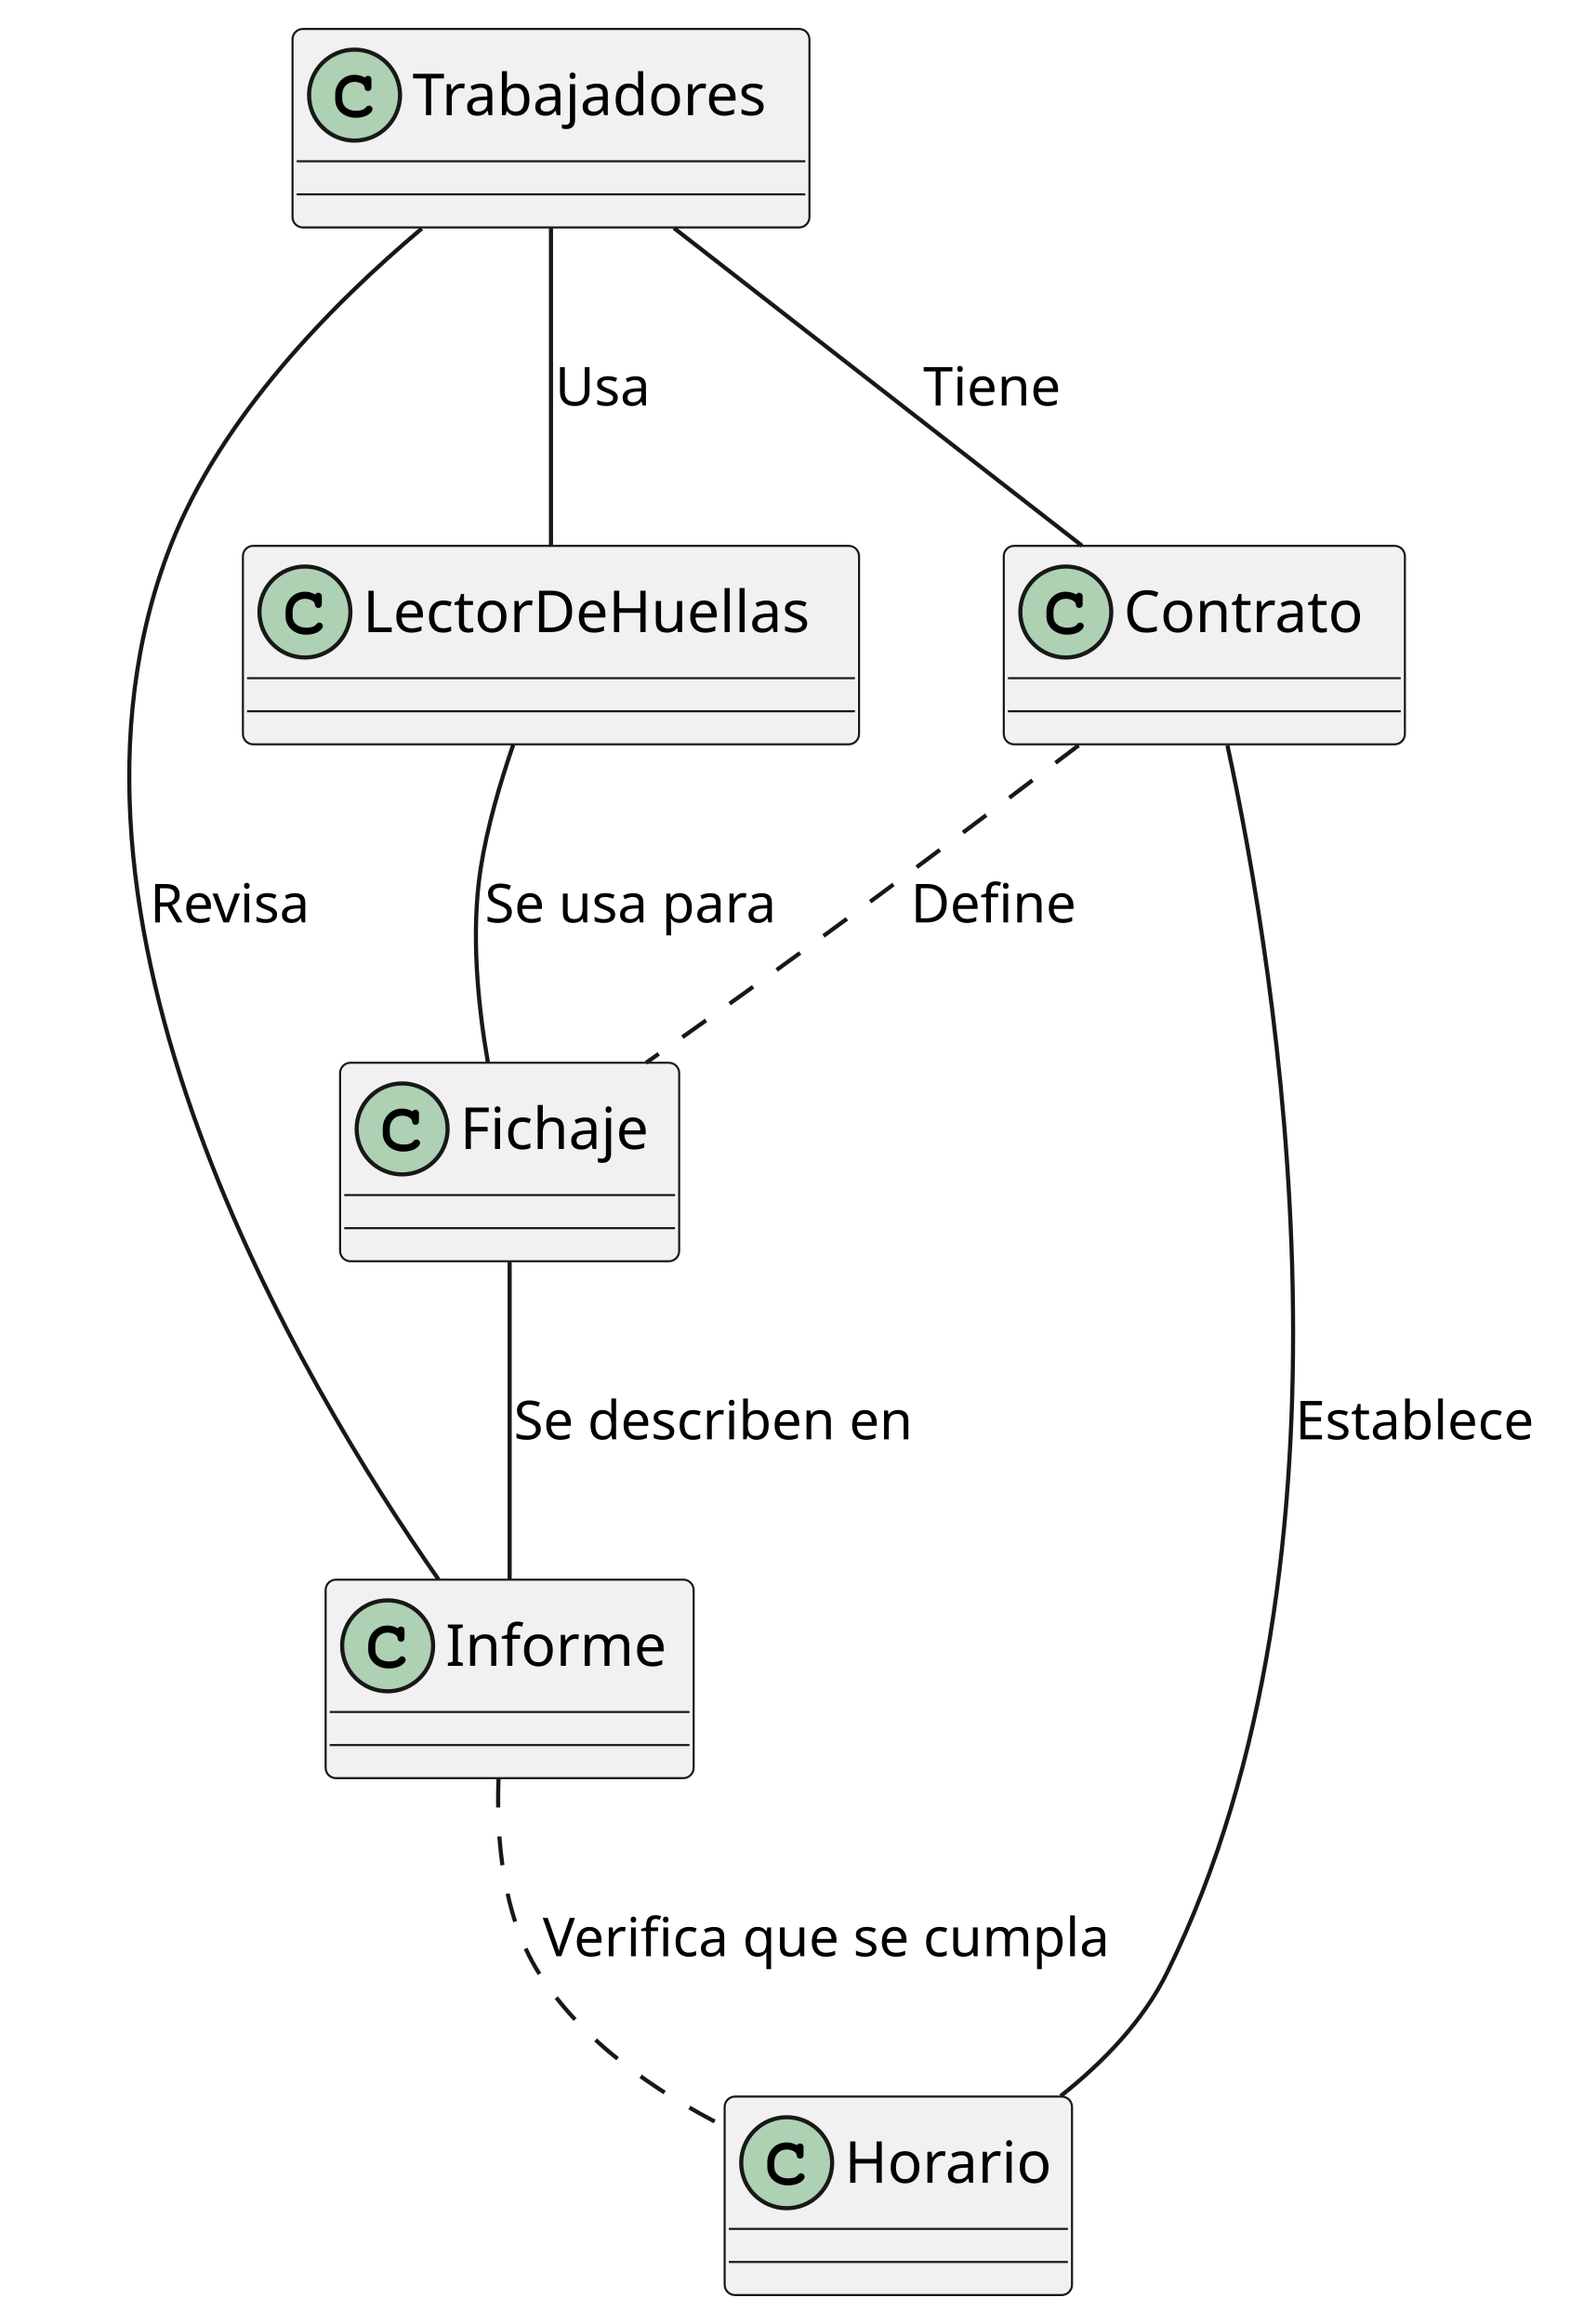
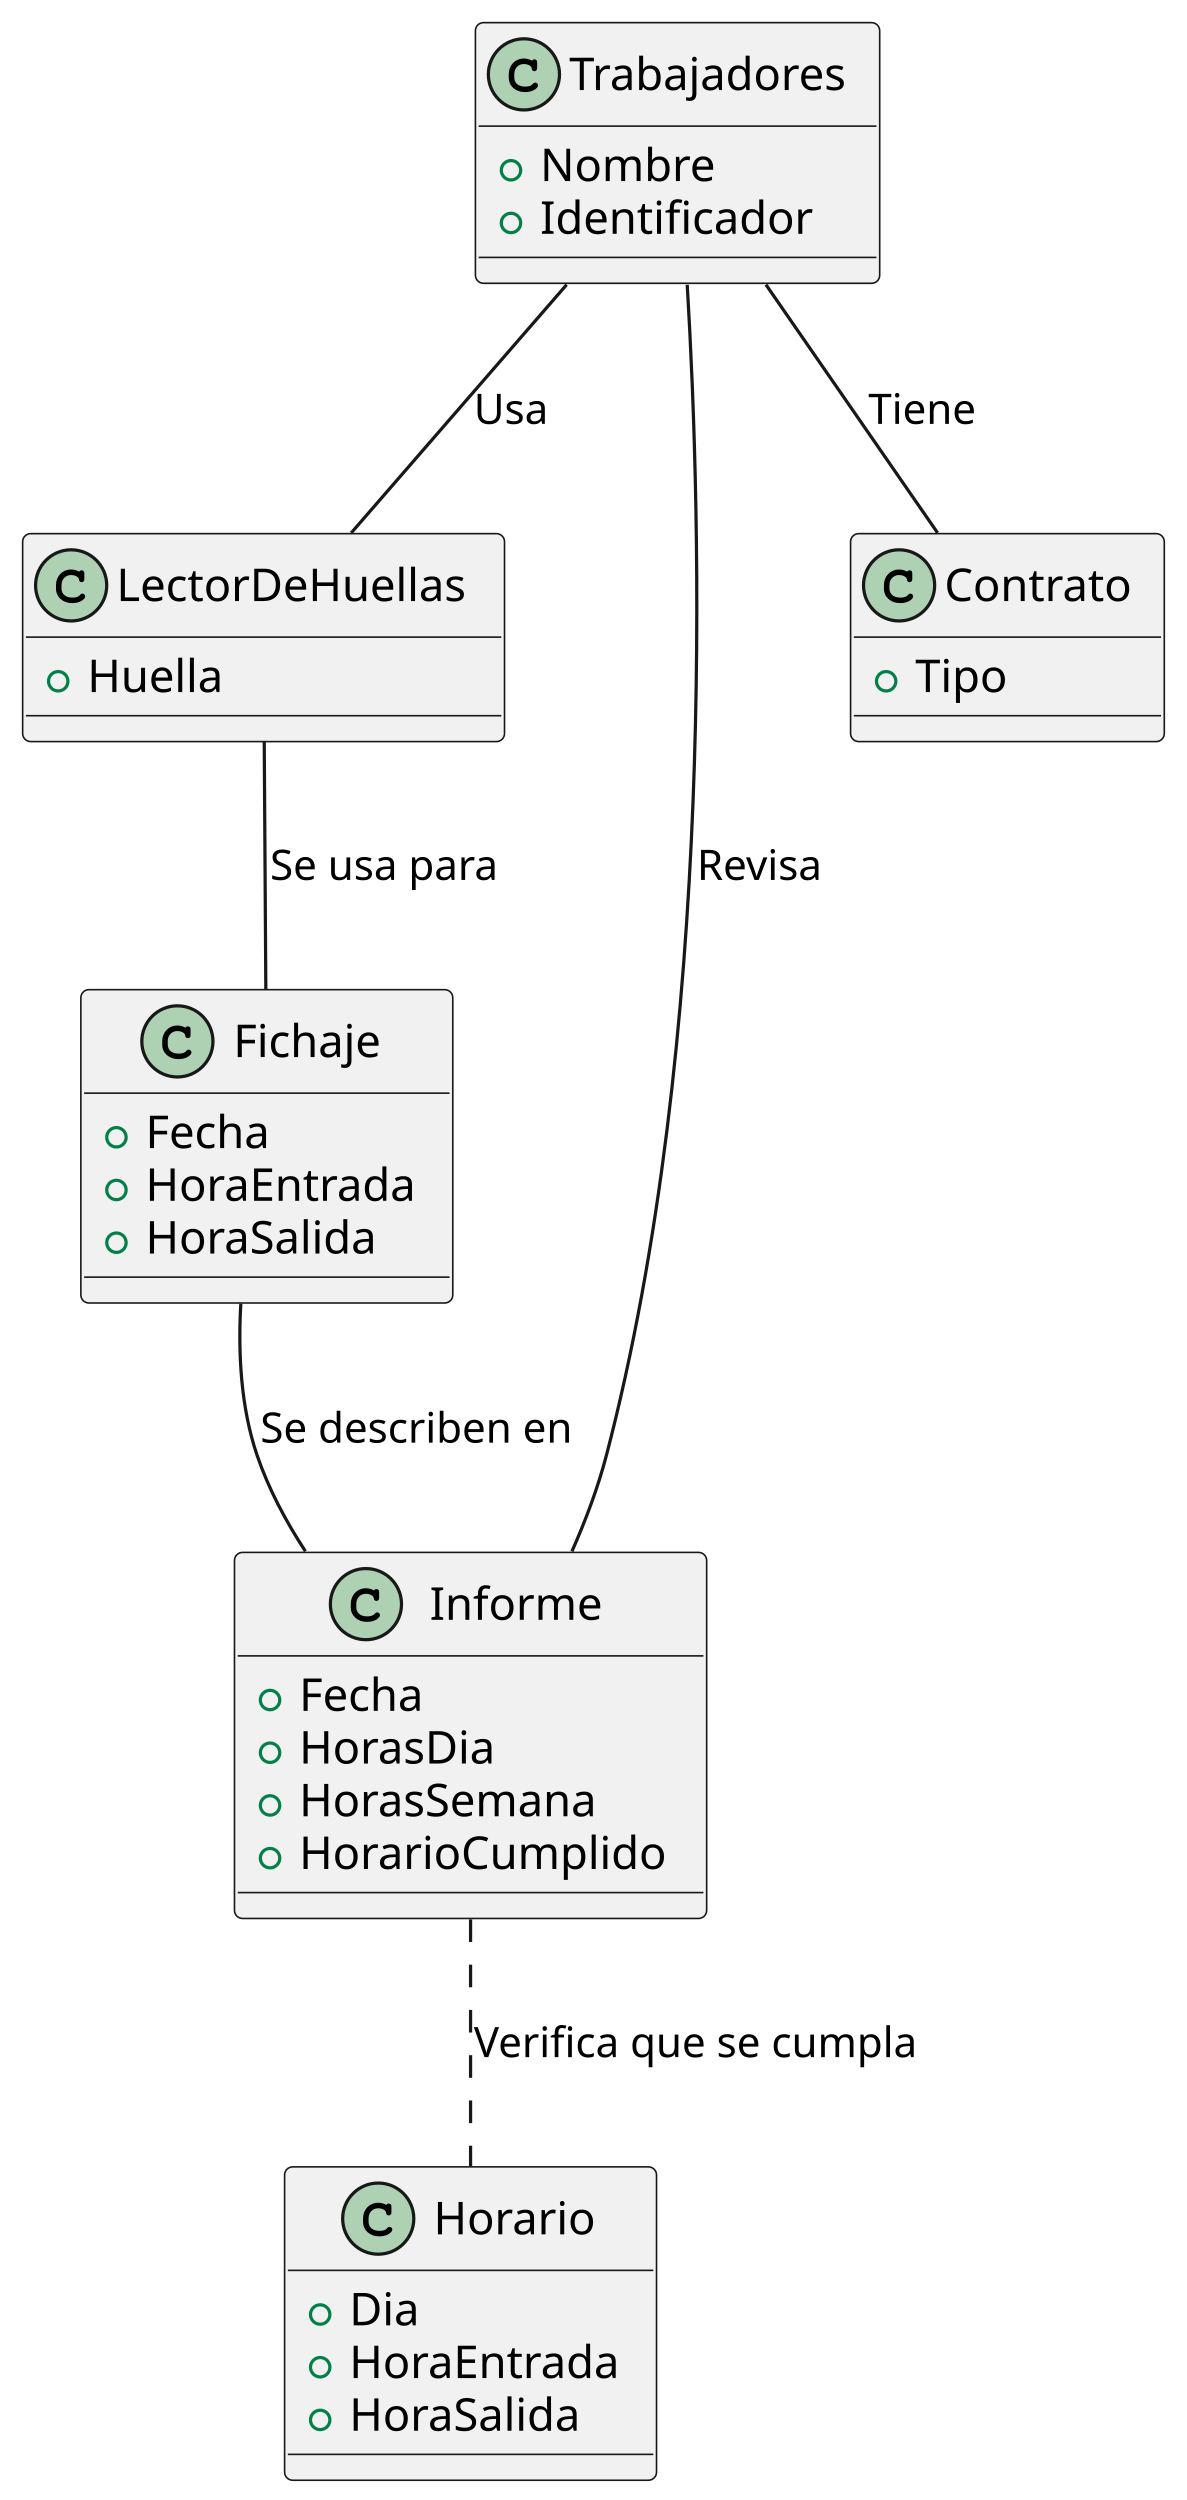
- <svg xmlns="http://www.w3.org/2000/svg" contentStyleType="text/css" height="562px" preserveAspectRatio="none" style="width:383px;height:562px;background:#FFFFFF;" version="1.1" viewBox="0 0 383 562" width="383px" zoomAndPan="magnify">
+ <svg xmlns="http://www.w3.org/2000/svg" contentStyleType="text/css" height="773px" preserveAspectRatio="none" style="width:367px;height:773px;background:#FFFFFF;" version="1.1" viewBox="0 0 367 773" width="367px" zoomAndPan="magnify">
  <defs />
  <g>
    <g id="elem_Trabajadores">
-       <rect codeLine="1" fill="#F1F1F1" height="48" id="Trabajadores" rx="2.5" ry="2.5" style="stroke:#181818;stroke-width:0.5;" width="125" x="70.745" y="7" />
-       <ellipse cx="85.745" cy="23" fill="#ADD1B2" rx="11" ry="11" style="stroke:#181818;stroke-width:1.0;" />
-       <path d="M88.089,18.672 C87.151,18.234 86.558,18.094 85.683,18.094 C83.058,18.094 81.058,20.172 81.058,22.891 L81.058,24.016 C81.058,26.594 83.167,28.484 86.058,28.484 C87.276,28.484 88.433,28.188 89.183,27.641 C89.761,27.234 90.089,26.781 90.089,26.391 C90.089,25.938 89.698,25.547 89.229,25.547 C89.011,25.547 88.808,25.625 88.62,25.812 C88.167,26.297 88.167,26.297 87.979,26.391 C87.558,26.656 86.87,26.781 86.104,26.781 C84.058,26.781 82.761,25.688 82.761,23.984 L82.761,22.891 C82.761,21.109 84.011,19.797 85.745,19.797 C86.323,19.797 86.933,19.953 87.401,20.203 C87.886,20.484 88.058,20.703 88.151,21.109 C88.214,21.516 88.245,21.641 88.386,21.766 C88.526,21.906 88.761,22.016 88.979,22.016 C89.245,22.016 89.511,21.875 89.683,21.656 C89.792,21.5 89.823,21.312 89.823,20.891 L89.823,19.469 C89.823,19.031 89.808,18.906 89.714,18.75 C89.558,18.484 89.276,18.344 88.979,18.344 C88.683,18.344 88.479,18.438 88.261,18.75 L88.089,18.672 Z " fill="#000000" />
-       <text fill="#000000" font-family="sans-serif" font-size="14" lengthAdjust="spacing" textLength="93" x="99.745" y="27.847">Trabajadores</text>
-       <line style="stroke:#181818;stroke-width:0.5;" x1="71.745" x2="194.745" y1="39" y2="39" />
-       <line style="stroke:#181818;stroke-width:0.5;" x1="71.745" x2="194.745" y1="47" y2="47" />
+       <rect codeLine="1" fill="#F1F1F1" height="80.594" id="Trabajadores" rx="2.5" ry="2.5" style="stroke:#181818;stroke-width:0.5;" width="125" x="147" y="7" />
+       <ellipse cx="162" cy="23" fill="#ADD1B2" rx="11" ry="11" style="stroke:#181818;stroke-width:1.0;" />
+       <path d="M164.344,18.672 C163.406,18.234 162.812,18.094 161.938,18.094 C159.312,18.094 157.312,20.172 157.312,22.891 L157.312,24.016 C157.312,26.594 159.422,28.484 162.312,28.484 C163.531,28.484 164.688,28.188 165.438,27.641 C166.016,27.234 166.344,26.781 166.344,26.391 C166.344,25.938 165.953,25.547 165.484,25.547 C165.266,25.547 165.062,25.625 164.875,25.812 C164.422,26.297 164.422,26.297 164.234,26.391 C163.812,26.656 163.125,26.781 162.359,26.781 C160.312,26.781 159.016,25.688 159.016,23.984 L159.016,22.891 C159.016,21.109 160.266,19.797 162,19.797 C162.578,19.797 163.188,19.953 163.656,20.203 C164.141,20.484 164.312,20.703 164.406,21.109 C164.469,21.516 164.5,21.641 164.641,21.766 C164.781,21.906 165.016,22.016 165.234,22.016 C165.5,22.016 165.766,21.875 165.938,21.656 C166.047,21.5 166.078,21.312 166.078,20.891 L166.078,19.469 C166.078,19.031 166.062,18.906 165.969,18.75 C165.812,18.484 165.531,18.344 165.234,18.344 C164.938,18.344 164.734,18.438 164.516,18.75 L164.344,18.672 Z " fill="#000000" />
+       <text fill="#000000" font-family="sans-serif" font-size="14" lengthAdjust="spacing" textLength="93" x="176" y="27.847">Trabajadores</text>
+       <line style="stroke:#181818;stroke-width:0.5;" x1="148" x2="271" y1="39" y2="39" />
+       <ellipse cx="158" cy="52.648" fill="none" rx="3" ry="3" style="stroke:#038048;stroke-width:1.0;" />
+       <text fill="#000000" font-family="sans-serif" font-size="14" lengthAdjust="spacing" textLength="58" x="167" y="55.995">Nombre</text>
+       <ellipse cx="158" cy="68.945" fill="none" rx="3" ry="3" style="stroke:#038048;stroke-width:1.0;" />
+       <text fill="#000000" font-family="sans-serif" font-size="14" lengthAdjust="spacing" textLength="92" x="167" y="72.292">Identificador</text>
+       <line style="stroke:#181818;stroke-width:0.5;" x1="148" x2="271" y1="79.594" y2="79.594" />
    </g>
    <g id="elem_LectorDeHuellas">
-       <rect codeLine="3" fill="#F1F1F1" height="48" id="LectorDeHuellas" rx="2.5" ry="2.5" style="stroke:#181818;stroke-width:0.5;" width="149" x="58.745" y="132" />
-       <ellipse cx="73.745" cy="148" fill="#ADD1B2" rx="11" ry="11" style="stroke:#181818;stroke-width:1.0;" />
-       <path d="M76.089,143.672 C75.151,143.234 74.558,143.094 73.683,143.094 C71.058,143.094 69.058,145.172 69.058,147.891 L69.058,149.016 C69.058,151.594 71.167,153.484 74.058,153.484 C75.276,153.484 76.433,153.188 77.183,152.641 C77.761,152.234 78.089,151.781 78.089,151.391 C78.089,150.938 77.698,150.547 77.229,150.547 C77.011,150.547 76.808,150.625 76.62,150.812 C76.167,151.297 76.167,151.297 75.979,151.391 C75.558,151.656 74.87,151.781 74.104,151.781 C72.058,151.781 70.761,150.688 70.761,148.984 L70.761,147.891 C70.761,146.109 72.011,144.797 73.745,144.797 C74.323,144.797 74.933,144.953 75.401,145.203 C75.886,145.484 76.058,145.703 76.151,146.109 C76.214,146.516 76.245,146.641 76.386,146.766 C76.526,146.906 76.761,147.016 76.979,147.016 C77.245,147.016 77.511,146.875 77.683,146.656 C77.792,146.5 77.823,146.312 77.823,145.891 L77.823,144.469 C77.823,144.031 77.808,143.906 77.714,143.75 C77.558,143.484 77.276,143.344 76.979,143.344 C76.683,143.344 76.479,143.438 76.261,143.75 L76.089,143.672 Z " fill="#000000" />
-       <text fill="#000000" font-family="sans-serif" font-size="14" lengthAdjust="spacing" textLength="117" x="87.745" y="152.847">LectorDeHuellas</text>
-       <line style="stroke:#181818;stroke-width:0.5;" x1="59.745" x2="206.745" y1="164" y2="164" />
-       <line style="stroke:#181818;stroke-width:0.5;" x1="59.745" x2="206.745" y1="172" y2="172" />
+       <rect codeLine="5" fill="#F1F1F1" height="64.297" id="LectorDeHuellas" rx="2.5" ry="2.5" style="stroke:#181818;stroke-width:0.5;" width="149" x="7" y="165" />
+       <ellipse cx="22" cy="181" fill="#ADD1B2" rx="11" ry="11" style="stroke:#181818;stroke-width:1.0;" />
+       <path d="M24.344,176.672 C23.406,176.234 22.812,176.094 21.938,176.094 C19.312,176.094 17.312,178.172 17.312,180.891 L17.312,182.016 C17.312,184.594 19.422,186.484 22.312,186.484 C23.531,186.484 24.688,186.188 25.438,185.641 C26.016,185.234 26.344,184.781 26.344,184.391 C26.344,183.938 25.953,183.547 25.484,183.547 C25.266,183.547 25.062,183.625 24.875,183.812 C24.422,184.297 24.422,184.297 24.234,184.391 C23.812,184.656 23.125,184.781 22.359,184.781 C20.312,184.781 19.016,183.688 19.016,181.984 L19.016,180.891 C19.016,179.109 20.266,177.797 22,177.797 C22.578,177.797 23.188,177.953 23.656,178.203 C24.141,178.484 24.312,178.703 24.406,179.109 C24.469,179.516 24.5,179.641 24.641,179.766 C24.781,179.906 25.016,180.016 25.234,180.016 C25.5,180.016 25.766,179.875 25.938,179.656 C26.047,179.5 26.078,179.312 26.078,178.891 L26.078,177.469 C26.078,177.031 26.062,176.906 25.969,176.75 C25.812,176.484 25.531,176.344 25.234,176.344 C24.938,176.344 24.734,176.438 24.516,176.75 L24.344,176.672 Z " fill="#000000" />
+       <text fill="#000000" font-family="sans-serif" font-size="14" lengthAdjust="spacing" textLength="117" x="36" y="185.847">LectorDeHuellas</text>
+       <line style="stroke:#181818;stroke-width:0.5;" x1="8" x2="155" y1="197" y2="197" />
+       <ellipse cx="18" cy="210.648" fill="none" rx="3" ry="3" style="stroke:#038048;stroke-width:1.0;" />
+       <text fill="#000000" font-family="sans-serif" font-size="14" lengthAdjust="spacing" textLength="43" x="27" y="213.995">Huella</text>
+       <line style="stroke:#181818;stroke-width:0.5;" x1="8" x2="155" y1="221.297" y2="221.297" />
    </g>
    <g id="elem_Fichaje">
-       <rect codeLine="5" fill="#F1F1F1" height="48" id="Fichaje" rx="2.5" ry="2.5" style="stroke:#181818;stroke-width:0.5;" width="82" x="82.245" y="257" />
-       <ellipse cx="97.245" cy="273" fill="#ADD1B2" rx="11" ry="11" style="stroke:#181818;stroke-width:1.0;" />
-       <path d="M99.589,268.672 C98.651,268.234 98.058,268.094 97.183,268.094 C94.558,268.094 92.558,270.172 92.558,272.891 L92.558,274.016 C92.558,276.594 94.667,278.484 97.558,278.484 C98.776,278.484 99.933,278.188 100.683,277.641 C101.261,277.234 101.589,276.781 101.589,276.391 C101.589,275.938 101.198,275.547 100.729,275.547 C100.511,275.547 100.308,275.625 100.12,275.812 C99.667,276.297 99.667,276.297 99.479,276.391 C99.058,276.656 98.37,276.781 97.604,276.781 C95.558,276.781 94.261,275.688 94.261,273.984 L94.261,272.891 C94.261,271.109 95.511,269.797 97.245,269.797 C97.823,269.797 98.433,269.953 98.901,270.203 C99.386,270.484 99.558,270.703 99.651,271.109 C99.714,271.516 99.745,271.641 99.886,271.766 C100.026,271.906 100.261,272.016 100.479,272.016 C100.745,272.016 101.011,271.875 101.183,271.656 C101.292,271.5 101.323,271.312 101.323,270.891 L101.323,269.469 C101.323,269.031 101.308,268.906 101.214,268.75 C101.058,268.484 100.776,268.344 100.479,268.344 C100.183,268.344 99.979,268.438 99.761,268.75 L99.589,268.672 Z " fill="#000000" />
-       <text fill="#000000" font-family="sans-serif" font-size="14" lengthAdjust="spacing" textLength="50" x="111.245" y="277.847">Fichaje</text>
-       <line style="stroke:#181818;stroke-width:0.5;" x1="83.245" x2="163.245" y1="289" y2="289" />
-       <line style="stroke:#181818;stroke-width:0.5;" x1="83.245" x2="163.245" y1="297" y2="297" />
+       <rect codeLine="8" fill="#F1F1F1" height="96.891" id="Fichaje" rx="2.5" ry="2.5" style="stroke:#181818;stroke-width:0.5;" width="115" x="25" y="306" />
+       <ellipse cx="54.85" cy="322" fill="#ADD1B2" rx="11" ry="11" style="stroke:#181818;stroke-width:1.0;" />
+       <path d="M57.194,317.672 C56.256,317.234 55.663,317.094 54.788,317.094 C52.163,317.094 50.163,319.172 50.163,321.891 L50.163,323.016 C50.163,325.594 52.272,327.484 55.163,327.484 C56.381,327.484 57.538,327.188 58.288,326.641 C58.866,326.234 59.194,325.781 59.194,325.391 C59.194,324.938 58.803,324.547 58.334,324.547 C58.116,324.547 57.913,324.625 57.725,324.812 C57.272,325.297 57.272,325.297 57.084,325.391 C56.663,325.656 55.975,325.781 55.209,325.781 C53.163,325.781 51.866,324.688 51.866,322.984 L51.866,321.891 C51.866,320.109 53.116,318.797 54.85,318.797 C55.428,318.797 56.038,318.953 56.506,319.203 C56.991,319.484 57.163,319.703 57.256,320.109 C57.319,320.516 57.35,320.641 57.491,320.766 C57.631,320.906 57.866,321.016 58.084,321.016 C58.35,321.016 58.616,320.875 58.788,320.656 C58.897,320.5 58.928,320.312 58.928,319.891 L58.928,318.469 C58.928,318.031 58.913,317.906 58.819,317.75 C58.663,317.484 58.381,317.344 58.084,317.344 C57.788,317.344 57.584,317.438 57.366,317.75 L57.194,317.672 Z " fill="#000000" />
+       <text fill="#000000" font-family="sans-serif" font-size="14" lengthAdjust="spacing" textLength="50" x="72.15" y="326.847">Fichaje</text>
+       <line style="stroke:#181818;stroke-width:0.5;" x1="26" x2="139" y1="338" y2="338" />
+       <ellipse cx="36" cy="351.648" fill="none" rx="3" ry="3" style="stroke:#038048;stroke-width:1.0;" />
+       <text fill="#000000" font-family="sans-serif" font-size="14" lengthAdjust="spacing" textLength="42" x="45" y="354.995">Fecha</text>
+       <ellipse cx="36" cy="367.945" fill="none" rx="3" ry="3" style="stroke:#038048;stroke-width:1.0;" />
+       <text fill="#000000" font-family="sans-serif" font-size="14" lengthAdjust="spacing" textLength="89" x="45" y="371.292">HoraEntrada</text>
+       <ellipse cx="36" cy="384.242" fill="none" rx="3" ry="3" style="stroke:#038048;stroke-width:1.0;" />
+       <text fill="#000000" font-family="sans-serif" font-size="14" lengthAdjust="spacing" textLength="75" x="45" y="387.589">HoraSalida</text>
+       <line style="stroke:#181818;stroke-width:0.5;" x1="26" x2="139" y1="394.891" y2="394.891" />
    </g>
    <g id="elem_Informe">
-       <rect codeLine="7" fill="#F1F1F1" height="48" id="Informe" rx="2.5" ry="2.5" style="stroke:#181818;stroke-width:0.5;" width="89" x="78.745" y="382" />
-       <ellipse cx="93.745" cy="398" fill="#ADD1B2" rx="11" ry="11" style="stroke:#181818;stroke-width:1.0;" />
-       <path d="M96.089,393.672 C95.151,393.234 94.558,393.094 93.683,393.094 C91.058,393.094 89.058,395.172 89.058,397.891 L89.058,399.016 C89.058,401.594 91.167,403.484 94.058,403.484 C95.276,403.484 96.433,403.188 97.183,402.641 C97.761,402.234 98.089,401.781 98.089,401.391 C98.089,400.938 97.698,400.547 97.229,400.547 C97.011,400.547 96.808,400.625 96.62,400.812 C96.167,401.297 96.167,401.297 95.979,401.391 C95.558,401.656 94.87,401.781 94.104,401.781 C92.058,401.781 90.761,400.688 90.761,398.984 L90.761,397.891 C90.761,396.109 92.011,394.797 93.745,394.797 C94.323,394.797 94.933,394.953 95.401,395.203 C95.886,395.484 96.058,395.703 96.151,396.109 C96.214,396.516 96.245,396.641 96.386,396.766 C96.526,396.906 96.761,397.016 96.979,397.016 C97.245,397.016 97.511,396.875 97.683,396.656 C97.792,396.5 97.823,396.312 97.823,395.891 L97.823,394.469 C97.823,394.031 97.808,393.906 97.714,393.75 C97.558,393.484 97.276,393.344 96.979,393.344 C96.683,393.344 96.479,393.438 96.261,393.75 L96.089,393.672 Z " fill="#000000" />
-       <text fill="#000000" font-family="sans-serif" font-size="14" lengthAdjust="spacing" textLength="57" x="107.745" y="402.847">Informe</text>
-       <line style="stroke:#181818;stroke-width:0.5;" x1="79.745" x2="166.745" y1="414" y2="414" />
-       <line style="stroke:#181818;stroke-width:0.5;" x1="79.745" x2="166.745" y1="422" y2="422" />
+       <rect codeLine="13" fill="#F1F1F1" height="113.188" id="Informe" rx="2.5" ry="2.5" style="stroke:#181818;stroke-width:0.5;" width="146" x="72.5" y="480" />
+       <ellipse cx="113.15" cy="496" fill="#ADD1B2" rx="11" ry="11" style="stroke:#181818;stroke-width:1.0;" />
+       <path d="M115.494,491.672 C114.556,491.234 113.963,491.094 113.088,491.094 C110.463,491.094 108.463,493.172 108.463,495.891 L108.463,497.016 C108.463,499.594 110.572,501.484 113.463,501.484 C114.681,501.484 115.838,501.188 116.588,500.641 C117.166,500.234 117.494,499.781 117.494,499.391 C117.494,498.938 117.103,498.547 116.634,498.547 C116.416,498.547 116.213,498.625 116.025,498.812 C115.572,499.297 115.572,499.297 115.384,499.391 C114.963,499.656 114.275,499.781 113.509,499.781 C111.463,499.781 110.166,498.688 110.166,496.984 L110.166,495.891 C110.166,494.109 111.416,492.797 113.15,492.797 C113.728,492.797 114.338,492.953 114.806,493.203 C115.291,493.484 115.463,493.703 115.556,494.109 C115.619,494.516 115.65,494.641 115.791,494.766 C115.931,494.906 116.166,495.016 116.384,495.016 C116.65,495.016 116.916,494.875 117.088,494.656 C117.197,494.5 117.228,494.312 117.228,493.891 L117.228,492.469 C117.228,492.031 117.213,491.906 117.119,491.75 C116.963,491.484 116.681,491.344 116.384,491.344 C116.088,491.344 115.884,491.438 115.666,491.75 L115.494,491.672 Z " fill="#000000" />
+       <text fill="#000000" font-family="sans-serif" font-size="14" lengthAdjust="spacing" textLength="57" x="132.85" y="500.847">Informe</text>
+       <line style="stroke:#181818;stroke-width:0.5;" x1="73.5" x2="217.5" y1="512" y2="512" />
+       <ellipse cx="83.5" cy="525.648" fill="none" rx="3" ry="3" style="stroke:#038048;stroke-width:1.0;" />
+       <text fill="#000000" font-family="sans-serif" font-size="14" lengthAdjust="spacing" textLength="42" x="92.5" y="528.995">Fecha</text>
+       <ellipse cx="83.5" cy="541.945" fill="none" rx="3" ry="3" style="stroke:#038048;stroke-width:1.0;" />
+       <text fill="#000000" font-family="sans-serif" font-size="14" lengthAdjust="spacing" textLength="63" x="92.5" y="545.292">HorasDia</text>
+       <ellipse cx="83.5" cy="558.242" fill="none" rx="3" ry="3" style="stroke:#038048;stroke-width:1.0;" />
+       <text fill="#000000" font-family="sans-serif" font-size="14" lengthAdjust="spacing" textLength="97" x="92.5" y="561.589">HorasSemana</text>
+       <ellipse cx="83.5" cy="574.539" fill="none" rx="3" ry="3" style="stroke:#038048;stroke-width:1.0;" />
+       <text fill="#000000" font-family="sans-serif" font-size="14" lengthAdjust="spacing" textLength="120" x="92.5" y="577.886">HorarioCumplido</text>
+       <line style="stroke:#181818;stroke-width:0.5;" x1="73.5" x2="217.5" y1="585.188" y2="585.188" />
    </g>
    <g id="elem_Horario">
-       <rect codeLine="9" fill="#F1F1F1" height="48" id="Horario" rx="2.5" ry="2.5" style="stroke:#181818;stroke-width:0.5;" width="84" x="175.245" y="507" />
-       <ellipse cx="190.245" cy="523" fill="#ADD1B2" rx="11" ry="11" style="stroke:#181818;stroke-width:1.0;" />
-       <path d="M192.589,518.672 C191.651,518.234 191.058,518.094 190.183,518.094 C187.558,518.094 185.558,520.172 185.558,522.891 L185.558,524.016 C185.558,526.594 187.667,528.484 190.558,528.484 C191.776,528.484 192.933,528.188 193.683,527.641 C194.261,527.234 194.589,526.781 194.589,526.391 C194.589,525.938 194.198,525.547 193.73,525.547 C193.511,525.547 193.308,525.625 193.12,525.812 C192.667,526.297 192.667,526.297 192.48,526.391 C192.058,526.656 191.37,526.781 190.605,526.781 C188.558,526.781 187.261,525.688 187.261,523.984 L187.261,522.891 C187.261,521.109 188.511,519.797 190.245,519.797 C190.823,519.797 191.433,519.953 191.901,520.203 C192.386,520.484 192.558,520.703 192.651,521.109 C192.714,521.516 192.745,521.641 192.886,521.766 C193.026,521.906 193.261,522.016 193.48,522.016 C193.745,522.016 194.011,521.875 194.183,521.656 C194.292,521.5 194.323,521.312 194.323,520.891 L194.323,519.469 C194.323,519.031 194.308,518.906 194.214,518.75 C194.058,518.484 193.776,518.344 193.48,518.344 C193.183,518.344 192.98,518.438 192.761,518.75 L192.589,518.672 Z " fill="#000000" />
-       <text fill="#000000" font-family="sans-serif" font-size="14" lengthAdjust="spacing" textLength="52" x="204.245" y="527.847">Horario</text>
-       <line style="stroke:#181818;stroke-width:0.5;" x1="176.245" x2="258.245" y1="539" y2="539" />
-       <line style="stroke:#181818;stroke-width:0.5;" x1="176.245" x2="258.245" y1="547" y2="547" />
+       <rect codeLine="19" fill="#F1F1F1" height="96.891" id="Horario" rx="2.5" ry="2.5" style="stroke:#181818;stroke-width:0.5;" width="115" x="88" y="670" />
+       <ellipse cx="116.95" cy="686" fill="#ADD1B2" rx="11" ry="11" style="stroke:#181818;stroke-width:1.0;" />
+       <path d="M119.294,681.672 C118.356,681.234 117.763,681.094 116.888,681.094 C114.263,681.094 112.263,683.172 112.263,685.891 L112.263,687.016 C112.263,689.594 114.372,691.484 117.263,691.484 C118.481,691.484 119.638,691.188 120.388,690.641 C120.966,690.234 121.294,689.781 121.294,689.391 C121.294,688.938 120.903,688.547 120.434,688.547 C120.216,688.547 120.013,688.625 119.825,688.812 C119.372,689.297 119.372,689.297 119.184,689.391 C118.763,689.656 118.075,689.781 117.309,689.781 C115.263,689.781 113.966,688.688 113.966,686.984 L113.966,685.891 C113.966,684.109 115.216,682.797 116.95,682.797 C117.528,682.797 118.138,682.953 118.606,683.203 C119.091,683.484 119.263,683.703 119.356,684.109 C119.419,684.516 119.45,684.641 119.591,684.766 C119.731,684.906 119.966,685.016 120.184,685.016 C120.45,685.016 120.716,684.875 120.888,684.656 C120.997,684.5 121.028,684.312 121.028,683.891 L121.028,682.469 C121.028,682.031 121.013,681.906 120.919,681.75 C120.763,681.484 120.481,681.344 120.184,681.344 C119.888,681.344 119.684,681.438 119.466,681.75 L119.294,681.672 Z " fill="#000000" />
+       <text fill="#000000" font-family="sans-serif" font-size="14" lengthAdjust="spacing" textLength="52" x="134.05" y="690.847">Horario</text>
+       <line style="stroke:#181818;stroke-width:0.5;" x1="89" x2="202" y1="702" y2="702" />
+       <ellipse cx="99" cy="715.648" fill="none" rx="3" ry="3" style="stroke:#038048;stroke-width:1.0;" />
+       <text fill="#000000" font-family="sans-serif" font-size="14" lengthAdjust="spacing" textLength="23" x="108" y="718.995">Dia</text>
+       <ellipse cx="99" cy="731.945" fill="none" rx="3" ry="3" style="stroke:#038048;stroke-width:1.0;" />
+       <text fill="#000000" font-family="sans-serif" font-size="14" lengthAdjust="spacing" textLength="89" x="108" y="735.292">HoraEntrada</text>
+       <ellipse cx="99" cy="748.242" fill="none" rx="3" ry="3" style="stroke:#038048;stroke-width:1.0;" />
+       <text fill="#000000" font-family="sans-serif" font-size="14" lengthAdjust="spacing" textLength="75" x="108" y="751.589">HoraSalida</text>
+       <line style="stroke:#181818;stroke-width:0.5;" x1="89" x2="202" y1="758.891" y2="758.891" />
    </g>
    <g id="elem_Contrato">
-       <rect codeLine="11" fill="#F1F1F1" height="48" id="Contrato" rx="2.5" ry="2.5" style="stroke:#181818;stroke-width:0.5;" width="97" x="242.745" y="132" />
-       <ellipse cx="257.745" cy="148" fill="#ADD1B2" rx="11" ry="11" style="stroke:#181818;stroke-width:1.0;" />
-       <path d="M260.089,143.672 C259.151,143.234 258.558,143.094 257.683,143.094 C255.058,143.094 253.058,145.172 253.058,147.891 L253.058,149.016 C253.058,151.594 255.167,153.484 258.058,153.484 C259.276,153.484 260.433,153.188 261.183,152.641 C261.761,152.234 262.089,151.781 262.089,151.391 C262.089,150.938 261.698,150.547 261.229,150.547 C261.011,150.547 260.808,150.625 260.62,150.812 C260.167,151.297 260.167,151.297 259.979,151.391 C259.558,151.656 258.87,151.781 258.104,151.781 C256.058,151.781 254.761,150.688 254.761,148.984 L254.761,147.891 C254.761,146.109 256.011,144.797 257.745,144.797 C258.323,144.797 258.933,144.953 259.401,145.203 C259.886,145.484 260.058,145.703 260.151,146.109 C260.214,146.516 260.245,146.641 260.386,146.766 C260.526,146.906 260.761,147.016 260.979,147.016 C261.245,147.016 261.511,146.875 261.683,146.656 C261.792,146.5 261.823,146.312 261.823,145.891 L261.823,144.469 C261.823,144.031 261.808,143.906 261.714,143.75 C261.558,143.484 261.276,143.344 260.979,143.344 C260.683,143.344 260.479,143.438 260.261,143.75 L260.089,143.672 Z " fill="#000000" />
-       <text fill="#000000" font-family="sans-serif" font-size="14" lengthAdjust="spacing" textLength="65" x="271.745" y="152.847">Contrato</text>
-       <line style="stroke:#181818;stroke-width:0.5;" x1="243.745" x2="338.745" y1="164" y2="164" />
-       <line style="stroke:#181818;stroke-width:0.5;" x1="243.745" x2="338.745" y1="172" y2="172" />
+       <rect codeLine="24" fill="#F1F1F1" height="64.297" id="Contrato" rx="2.5" ry="2.5" style="stroke:#181818;stroke-width:0.5;" width="97" x="263" y="165" />
+       <ellipse cx="278" cy="181" fill="#ADD1B2" rx="11" ry="11" style="stroke:#181818;stroke-width:1.0;" />
+       <path d="M280.344,176.672 C279.406,176.234 278.812,176.094 277.938,176.094 C275.312,176.094 273.312,178.172 273.312,180.891 L273.312,182.016 C273.312,184.594 275.422,186.484 278.312,186.484 C279.531,186.484 280.688,186.188 281.438,185.641 C282.016,185.234 282.344,184.781 282.344,184.391 C282.344,183.938 281.953,183.547 281.484,183.547 C281.266,183.547 281.062,183.625 280.875,183.812 C280.422,184.297 280.422,184.297 280.234,184.391 C279.812,184.656 279.125,184.781 278.359,184.781 C276.312,184.781 275.016,183.688 275.016,181.984 L275.016,180.891 C275.016,179.109 276.266,177.797 278,177.797 C278.578,177.797 279.188,177.953 279.656,178.203 C280.141,178.484 280.312,178.703 280.406,179.109 C280.469,179.516 280.5,179.641 280.641,179.766 C280.781,179.906 281.016,180.016 281.234,180.016 C281.5,180.016 281.766,179.875 281.938,179.656 C282.047,179.5 282.078,179.312 282.078,178.891 L282.078,177.469 C282.078,177.031 282.062,176.906 281.969,176.75 C281.812,176.484 281.531,176.344 281.234,176.344 C280.938,176.344 280.734,176.438 280.516,176.75 L280.344,176.672 Z " fill="#000000" />
+       <text fill="#000000" font-family="sans-serif" font-size="14" lengthAdjust="spacing" textLength="65" x="292" y="185.847">Contrato</text>
+       <line style="stroke:#181818;stroke-width:0.5;" x1="264" x2="359" y1="197" y2="197" />
+       <ellipse cx="274" cy="210.648" fill="none" rx="3" ry="3" style="stroke:#038048;stroke-width:1.0;" />
+       <text fill="#000000" font-family="sans-serif" font-size="14" lengthAdjust="spacing" textLength="32" x="283" y="213.995">Tipo</text>
+       <line style="stroke:#181818;stroke-width:0.5;" x1="264" x2="359" y1="221.297" y2="221.297" />
    </g>
    <g id="link_Trabajadores_Contrato">
-       <path codeLine="14" d="M162.963,55.135 C191.211,77.126 233.456,110.012 261.66,131.968 " fill="none" id="Trabajadores-Contrato" style="stroke:#181818;stroke-width:1.0;" />
-       <text fill="#000000" font-family="sans-serif" font-size="13" lengthAdjust="spacing" textLength="35" x="223.245" y="98.067">Tiene</text>
+       <path codeLine="29" d="M236.834,88.027 C253.475,112.092 274.436,142.402 289.909,164.778 " fill="none" id="Trabajadores-Contrato" style="stroke:#181818;stroke-width:1.0;" />
+       <text fill="#000000" font-family="sans-serif" font-size="13" lengthAdjust="spacing" textLength="35" x="268.5" y="131.067">Tiene</text>
    </g>
    <g id="link_Trabajadores_LectorDeHuellas">
-       <path codeLine="15" d="M133.245,55.135 C133.245,77.126 133.245,110.012 133.245,131.968 " fill="none" id="Trabajadores-LectorDeHuellas" style="stroke:#181818;stroke-width:1.0;" />
-       <text fill="#000000" font-family="sans-serif" font-size="13" lengthAdjust="spacing" textLength="24" x="134.245" y="98.067">Usa</text>
+       <path codeLine="30" d="M175.198,88.027 C154.315,112.092 128.012,142.402 108.594,164.778 " fill="none" id="Trabajadores-LectorDeHuellas" style="stroke:#181818;stroke-width:1.0;" />
+       <text fill="#000000" font-family="sans-serif" font-size="13" lengthAdjust="spacing" textLength="24" x="146.5" y="131.067">Usa</text>
    </g>
    <g id="link_LectorDeHuellas_Fichaje">
-       <path codeLine="16" d="M124.115,180.103 C120.955,189.258 117.813,199.976 116.245,210 C113.81,225.566 115.606,243.219 117.988,256.903 " fill="none" id="LectorDeHuellas-Fichaje" style="stroke:#181818;stroke-width:1.0;" />
-       <text fill="#000000" font-family="sans-serif" font-size="13" lengthAdjust="spacing" textLength="76" x="117.245" y="223.067">Se usa para</text>
+       <path codeLine="31" d="M81.7,229.094 C81.841,251.074 82.033,280.949 82.194,305.914 " fill="none" id="LectorDeHuellas-Fichaje" style="stroke:#181818;stroke-width:1.0;" />
+       <text fill="#000000" font-family="sans-serif" font-size="13" lengthAdjust="spacing" textLength="76" x="83.5" y="272.067">Se usa para</text>
    </g>
    <g id="link_Fichaje_Informe">
-       <path codeLine="17" d="M123.245,305.135 C123.245,327.126 123.245,360.012 123.245,381.968 " fill="none" id="Fichaje-Informe" style="stroke:#181818;stroke-width:1.0;" />
-       <text fill="#000000" font-family="sans-serif" font-size="13" lengthAdjust="spacing" textLength="102" x="124.245" y="348.067">Se describen en</text>
+       <path codeLine="32" d="M74.46,403.105 C73.582,418.422 74.466,435.241 79.5,450 C83.011,460.294 88.319,470.312 94.429,479.651 " fill="none" id="Fichaje-Informe" style="stroke:#181818;stroke-width:1.0;" />
+       <text fill="#000000" font-family="sans-serif" font-size="13" lengthAdjust="spacing" textLength="102" x="80.5" y="446.067">Se describen en</text>
    </g>
    <g id="link_Informe_Horario">
-       <path codeLine="18" d="M120.56,430.103 C120.019,444.619 121.529,463.148 130.245,477 C140.7,493.616 158.445,505.787 175.193,514.244 " fill="none" id="Informe-Horario" style="stroke:#181818;stroke-width:1.0;stroke-dasharray:7.0,7.0;" />
-       <text fill="#000000" font-family="sans-serif" font-size="13" lengthAdjust="spacing" textLength="146" x="131.245" y="473.067">Verifica que se cumpla</text>
+       <path codeLine="33" d="M145.5,593.466 C145.5,617.925 145.5,646.317 145.5,669.76 " fill="none" id="Informe-Horario" style="stroke:#181818;stroke-width:1.0;stroke-dasharray:7.0,7.0;" />
+       <text fill="#000000" font-family="sans-serif" font-size="13" lengthAdjust="spacing" textLength="146" x="146.5" y="636.067">Verifica que se cumpla</text>
    </g>
    <g id="link_Trabajadores_Informe">
-       <path codeLine="19" d="M102.003,55.263 C80.392,73.437 53.417,100.791 41.245,132 C6,222.366 72.791,334.387 106.035,381.932 " fill="none" id="Trabajadores-Informe" style="stroke:#181818;stroke-width:1.0;" />
-       <text fill="#000000" font-family="sans-serif" font-size="13" lengthAdjust="spacing" textLength="43" x="36.245" y="223.067">Revisa</text>
-     </g>
-     <g id="link_Contrato_Horario">
-       <path codeLine="20" d="M296.831,180.263 C308.766,235.269 331.827,376.276 282.245,477 C276.457,488.757 266.705,498.798 256.492,506.877 " fill="none" id="Contrato-Horario" style="stroke:#181818;stroke-width:1.0;" />
-       <text fill="#000000" font-family="sans-serif" font-size="13" lengthAdjust="spacing" textLength="62" x="313.245" y="348.067">Establece</text>
-     </g>
-     <g id="link_Contrato_Fichaje">
-       <path codeLine="21" d="M260.84,180.247 C242.756,193.983 219.306,211.637 198.245,227 C184.591,236.96 169.385,247.758 156.254,256.993 " fill="none" id="Contrato-Fichaje" style="stroke:#181818;stroke-width:1.0;stroke-dasharray:7.0,7.0;" />
-       <text fill="#000000" font-family="sans-serif" font-size="13" lengthAdjust="spacing" textLength="42" x="220.245" y="223.067">Define</text>
+       <path codeLine="35" d="M212.487,88.058 C216.87,160.994 221.22,320.998 187.5,450 C184.907,459.92 181.106,470.05 176.835,479.707 " fill="none" id="Trabajadores-Informe" style="stroke:#181818;stroke-width:1.0;" />
+       <text fill="#000000" font-family="sans-serif" font-size="13" lengthAdjust="spacing" textLength="43" x="215.5" y="272.067">Revisa</text>
    </g>
  </g>
</svg>
